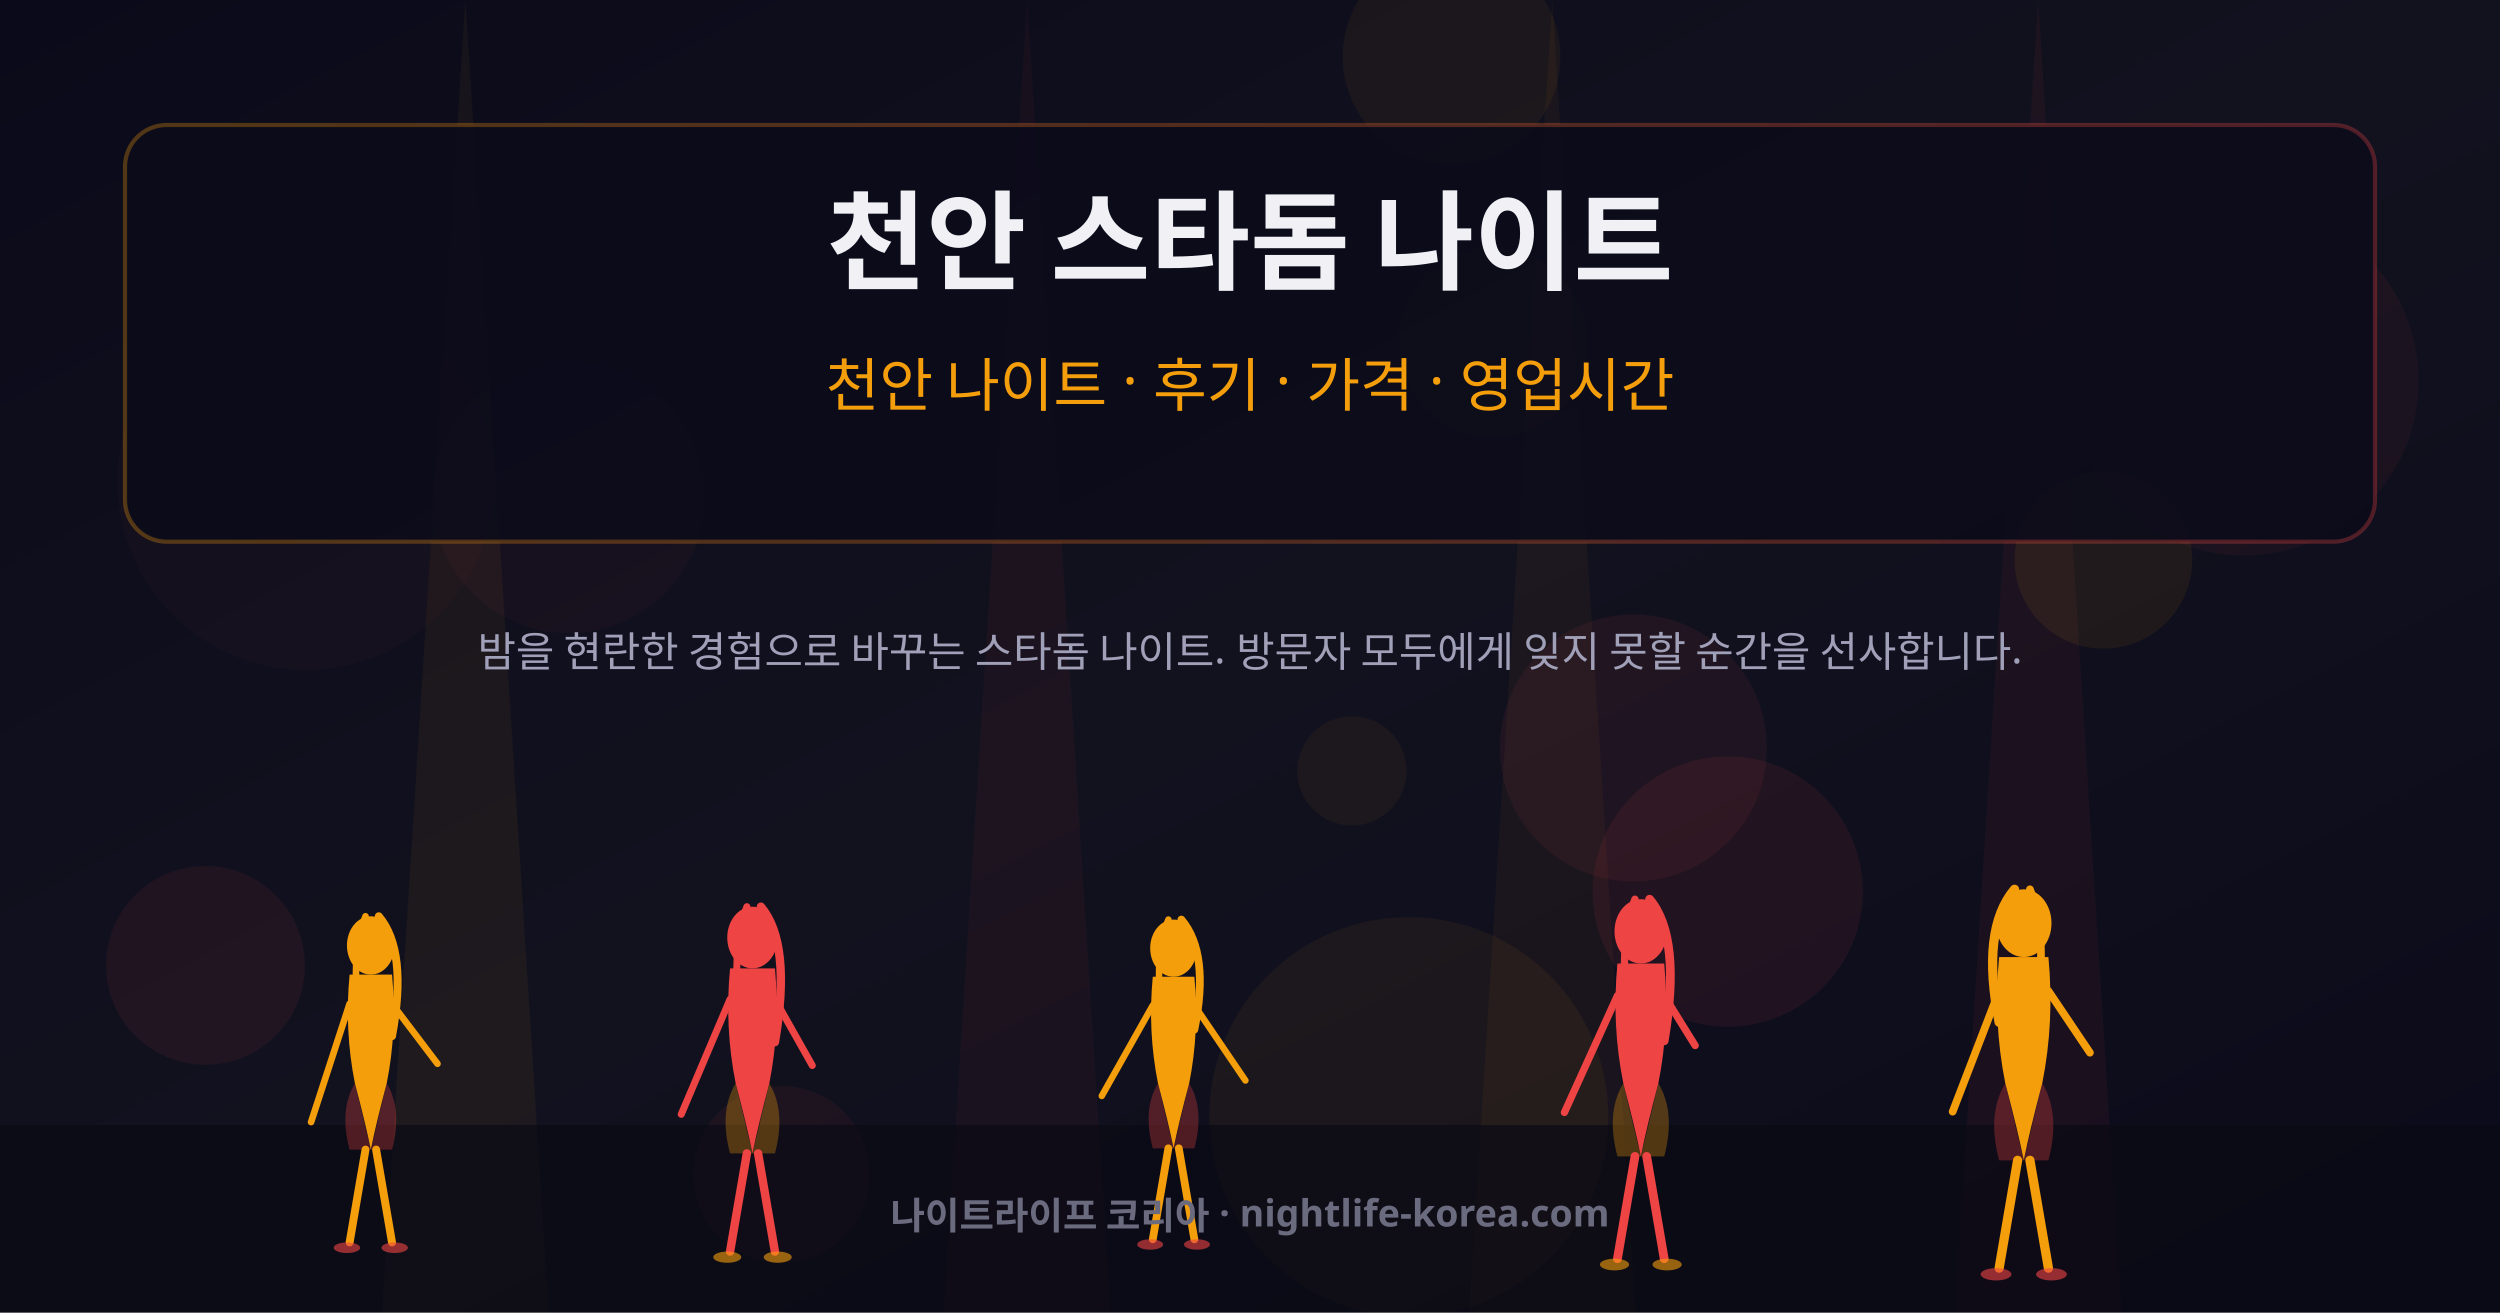
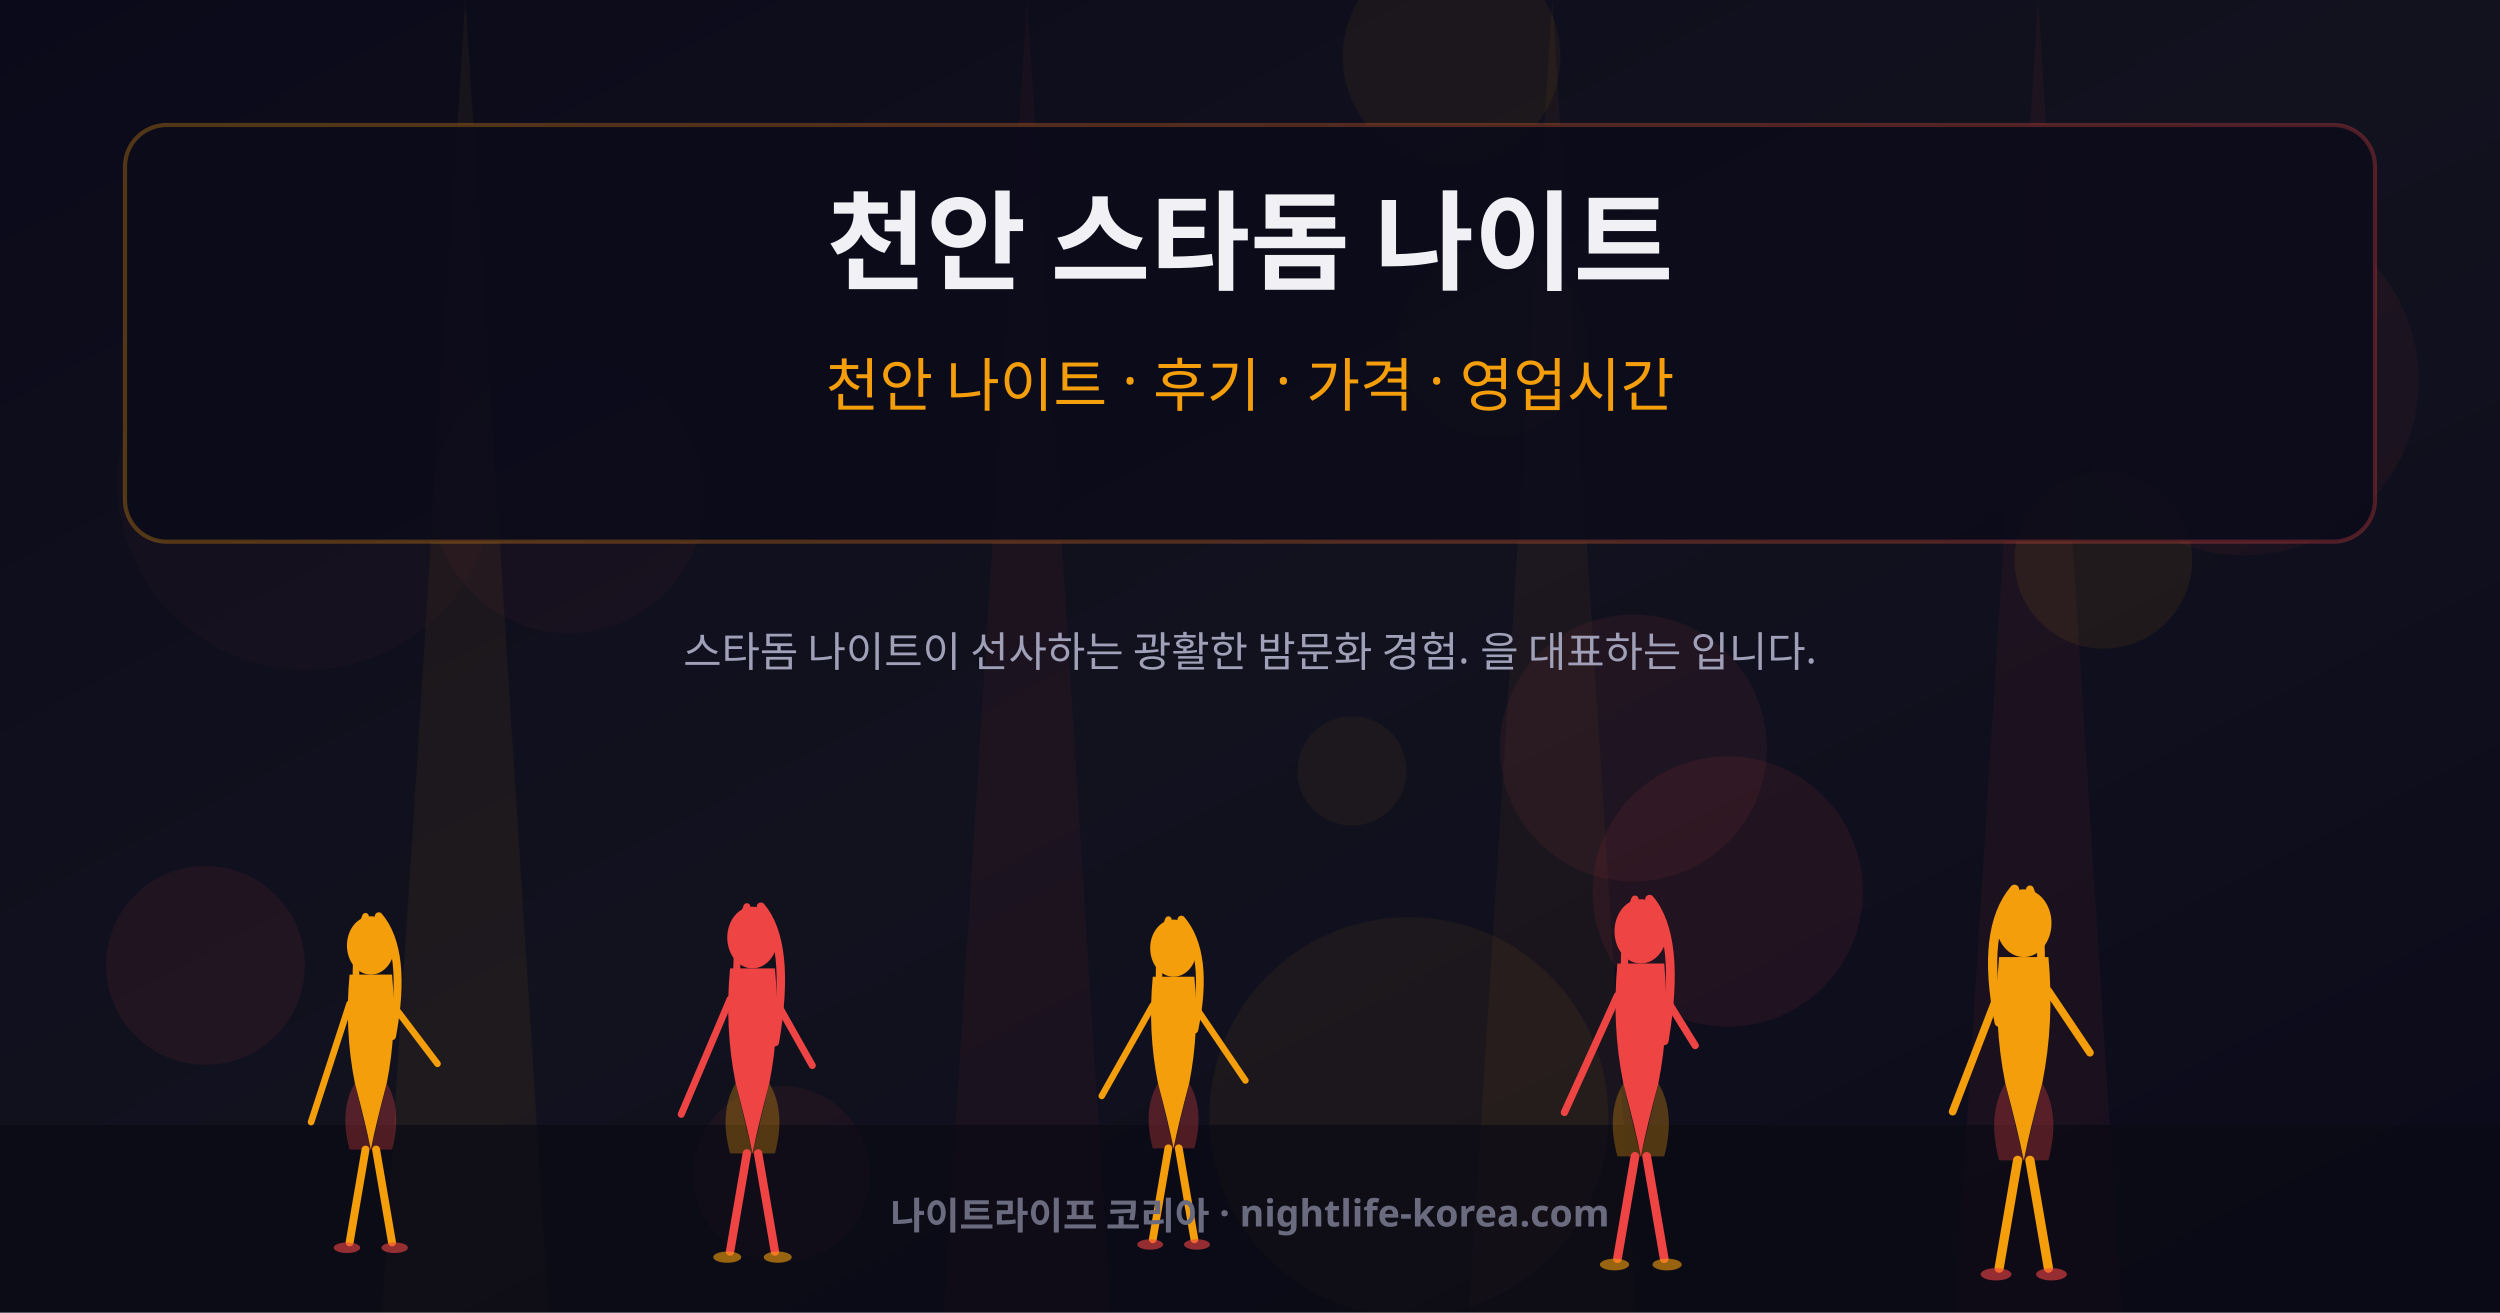
<svg xmlns="http://www.w3.org/2000/svg" viewBox="0 0 1200 630" width="1200" height="630">
  <defs>
    <linearGradient id="ogbg" x1="0%" y1="0%" x2="100%" y2="100%">
      <stop offset="0%" style="stop-color:#0a0a1a" />
      <stop offset="50%" style="stop-color:#12121f" />
      <stop offset="100%" style="stop-color:#0a0a1a" />
    </linearGradient>
    <linearGradient id="ogtxt" x1="0%" y1="0%" x2="100%" y2="0%">
      <stop offset="0%" style="stop-color:#f59e0b" />
      <stop offset="100%" style="stop-color:#ef4444" />
    </linearGradient>
  </defs>
  <rect width="1200" height="630" fill="url(#ogbg)" />
  <polygon points="223.372,0 183.372,630 263.372,630" fill="#f59e0b" opacity="0.055" />
  <polygon points="493.027,0 453.027,630 533.027,630" fill="#ef4444" opacity="0.052" />
  <polygon points="745.094,0 705.094,630 785.094,630" fill="#f59e0b" opacity="0.05" />
  <polygon points="978.317,0 938.317,630 1018.317,630" fill="#ef4444" opacity="0.062" />
  <circle cx="1077.159" cy="182.825" r="83.762" fill="#ef4444" opacity="0.055" />
  <circle cx="375.141" cy="563.711" r="42.395" fill="#ef4444" opacity="0.061" />
  <circle cx="716.692" cy="164.585" r="45.461" fill="#f59e0b" opacity="0.065" />
  <circle cx="1009.623" cy="268.733" r="42.626" fill="#f59e0b" opacity="0.073" />
  <circle cx="676.236" cy="536.021" r="95.783" fill="#f59e0b" opacity="0.058" />
  <circle cx="146.882" cy="231.053" r="90.511" fill="#ef4444" opacity="0.03" />
  <circle cx="829.313" cy="427.938" r="64.86" fill="#ef4444" opacity="0.079" />
  <circle cx="98.608" cy="463.389" r="47.714" fill="#ef4444" opacity="0.072" />
  <circle cx="272.99" cy="238.577" r="65.314" fill="#ef4444" opacity="0.042" />
  <circle cx="784.022" cy="359.045" r="64.091" fill="#ef4444" opacity="0.067" />
  <circle cx="696.749" cy="27.18" r="52.225" fill="#f59e0b" opacity="0.058" />
  <circle cx="648.93" cy="370.014" r="26.186" fill="#f59e0b" opacity="0.052" />
  <rect x="0" y="540" width="1200" height="90" fill="#0a0a14" opacity="0.7" />
  <g transform="translate(177.9896,520) scale(1.27278)">
    <ellipse cx="0" cy="-52" rx="9" ry="11" fill="#f59e0b" />
    <path d="M3,-63 Q14,-50 8,-17.8" stroke="#f59e0b" stroke-width="3" fill="none" stroke-linecap="round" />
    <path d="M-2,-63 Q-8,-48 -4,-20.8" stroke="#f59e0b" stroke-width="2.5" fill="none" stroke-linecap="round" />
    <path d="M-8,-41 Q-10,-20 -6,0 Q-2,15 0,25 Q2,15 6,0 Q10,-20 8,-41 Z" fill="#f59e0b" />
    <path d="M-6,0 Q-12,10 -8,25 L0,25 Z" fill="#ef4444" opacity="0.3" />
    <path d="M6,0 Q12,10 8,25 L0,25 Z" fill="#ef4444" opacity="0.3" />
    <line x1="-2" y1="25" x2="-8" y2="60" stroke="#f59e0b" stroke-width="3" stroke-linecap="round" />
    <line x1="2" y1="25" x2="8" y2="60" stroke="#f59e0b" stroke-width="3" stroke-linecap="round" />
    <ellipse cx="-9" cy="62" rx="5" ry="2" fill="#ef4444" opacity="0.6" />
    <ellipse cx="9" cy="62" rx="5" ry="2" fill="#ef4444" opacity="0.6" />
    <line x1="-8" y1="-30" x2="-22.526" y2="14.614" stroke="#f59e0b" stroke-width="2.5" stroke-linecap="round" />
    <line x1="8" y1="-30" x2="25.145" y2="-7.382" stroke="#f59e0b" stroke-width="2.5" stroke-linecap="round" />
  </g>
  <g transform="translate(361.194,520) scale(1.345762)">
    <ellipse cx="0" cy="-52" rx="9" ry="11" fill="#ef4444" />
    <path d="M3,-63 Q14,-50 8,-14.696" stroke="#ef4444" stroke-width="3" fill="none" stroke-linecap="round" />
    <path d="M-2,-63 Q-8,-48 -4,-17.696" stroke="#ef4444" stroke-width="2.5" fill="none" stroke-linecap="round" />
    <path d="M-8,-41 Q-10,-20 -6,0 Q-2,15 0,25 Q2,15 6,0 Q10,-20 8,-41 Z" fill="#ef4444" />
    <path d="M-6,0 Q-12,10 -8,25 L0,25 Z" fill="#f59e0b" opacity="0.3" />
    <path d="M6,0 Q12,10 8,25 L0,25 Z" fill="#f59e0b" opacity="0.3" />
    <line x1="-2" y1="25" x2="-8" y2="60" stroke="#ef4444" stroke-width="3" stroke-linecap="round" />
    <line x1="2" y1="25" x2="8" y2="60" stroke="#ef4444" stroke-width="3" stroke-linecap="round" />
    <ellipse cx="-9" cy="62" rx="5" ry="2" fill="#f59e0b" opacity="0.6" />
    <ellipse cx="9" cy="62" rx="5" ry="2" fill="#f59e0b" opacity="0.6" />
    <line x1="-8" y1="-30" x2="-25.411" y2="11.051" stroke="#ef4444" stroke-width="2.5" stroke-linecap="round" />
    <line x1="8" y1="-30" x2="21.332" y2="-6.362" stroke="#ef4444" stroke-width="2.5" stroke-linecap="round" />
  </g>
  <g transform="translate(563.3158,520) scale(1.247678)">
    <ellipse cx="0" cy="-52" rx="9" ry="11" fill="#f59e0b" />
    <path d="M3,-63 Q14,-50 8,-20.657" stroke="#f59e0b" stroke-width="3" fill="none" stroke-linecap="round" />
    <path d="M-2,-63 Q-8,-48 -4,-23.657" stroke="#f59e0b" stroke-width="2.5" fill="none" stroke-linecap="round" />
    <path d="M-8,-41 Q-10,-20 -6,0 Q-2,15 0,25 Q2,15 6,0 Q10,-20 8,-41 Z" fill="#f59e0b" />
    <path d="M-6,0 Q-12,10 -8,25 L0,25 Z" fill="#ef4444" opacity="0.3" />
    <path d="M6,0 Q12,10 8,25 L0,25 Z" fill="#ef4444" opacity="0.3" />
    <line x1="-2" y1="25" x2="-8" y2="60" stroke="#f59e0b" stroke-width="3" stroke-linecap="round" />
    <line x1="2" y1="25" x2="8" y2="60" stroke="#f59e0b" stroke-width="3" stroke-linecap="round" />
    <ellipse cx="-9" cy="62" rx="5" ry="2" fill="#ef4444" opacity="0.6" />
    <ellipse cx="9" cy="62" rx="5" ry="2" fill="#ef4444" opacity="0.6" />
    <line x1="-8" y1="-30" x2="-27.631" y2="4.857" stroke="#f59e0b" stroke-width="2.5" stroke-linecap="round" />
    <line x1="8" y1="-30" x2="27.642" y2="-1.087" stroke="#f59e0b" stroke-width="2.5" stroke-linecap="round" />
  </g>
  <g transform="translate(787.5907,520) scale(1.402928)">
    <ellipse cx="0" cy="-52" rx="9" ry="11" fill="#ef4444" />
    <path d="M3,-63 Q14,-50 8,-14.547" stroke="#ef4444" stroke-width="3" fill="none" stroke-linecap="round" />
    <path d="M-2,-63 Q-8,-48 -4,-17.547" stroke="#ef4444" stroke-width="2.5" fill="none" stroke-linecap="round" />
    <path d="M-8,-41 Q-10,-20 -6,0 Q-2,15 0,25 Q2,15 6,0 Q10,-20 8,-41 Z" fill="#ef4444" />
    <path d="M-6,0 Q-12,10 -8,25 L0,25 Z" fill="#f59e0b" opacity="0.3" />
    <path d="M6,0 Q12,10 8,25 L0,25 Z" fill="#f59e0b" opacity="0.3" />
    <line x1="-2" y1="25" x2="-8" y2="60" stroke="#ef4444" stroke-width="3" stroke-linecap="round" />
    <line x1="2" y1="25" x2="8" y2="60" stroke="#ef4444" stroke-width="3" stroke-linecap="round" />
    <ellipse cx="-9" cy="62" rx="5" ry="2" fill="#f59e0b" opacity="0.6" />
    <ellipse cx="9" cy="62" rx="5" ry="2" fill="#f59e0b" opacity="0.6" />
    <line x1="-8" y1="-30" x2="-26.14" y2="9.963" stroke="#ef4444" stroke-width="2.5" stroke-linecap="round" />
    <line x1="8" y1="-30" x2="18.601" y2="-12.934" stroke="#ef4444" stroke-width="2.5" stroke-linecap="round" />
  </g>
  <g transform="translate(971.4104,520) scale(1.478358)">
    <ellipse cx="0" cy="-52" rx="9" ry="11" fill="#f59e0b" />
    <path d="M-3,-63 Q-14,-50 -8,-19.846" stroke="#f59e0b" stroke-width="3" fill="none" stroke-linecap="round" />
    <path d="M2,-63 Q8,-48 4,-22.846" stroke="#f59e0b" stroke-width="2.5" fill="none" stroke-linecap="round" />
    <path d="M-8,-41 Q-10,-20 -6,0 Q-2,15 0,25 Q2,15 6,0 Q10,-20 8,-41 Z" fill="#f59e0b" />
    <path d="M-6,0 Q-12,10 -8,25 L0,25 Z" fill="#ef4444" opacity="0.3" />
    <path d="M6,0 Q12,10 8,25 L0,25 Z" fill="#ef4444" opacity="0.3" />
    <line x1="-2" y1="25" x2="-8" y2="60" stroke="#f59e0b" stroke-width="3" stroke-linecap="round" />
    <line x1="2" y1="25" x2="8" y2="60" stroke="#f59e0b" stroke-width="3" stroke-linecap="round" />
    <ellipse cx="-9" cy="62" rx="5" ry="2" fill="#ef4444" opacity="0.6" />
    <ellipse cx="9" cy="62" rx="5" ry="2" fill="#ef4444" opacity="0.6" />
    <line x1="-8" y1="-30" x2="-23.096" y2="9.202" stroke="#f59e0b" stroke-width="2.5" stroke-linecap="round" />
    <line x1="8" y1="-30" x2="21.482" y2="-9.943" stroke="#f59e0b" stroke-width="2.5" stroke-linecap="round" />
  </g>
  <rect x="60" y="60" width="1080" height="200" rx="20" fill="#0a0a1a" opacity="0.85" />
  <rect x="60" y="60" width="1080" height="200" rx="20" fill="none" stroke="url(#ogtxt)" stroke-width="2" opacity="0.3" />
  <text x="600" y="135" text-anchor="middle" font-family="'Noto Sans KR',sans-serif" font-size="52" font-weight="800" fill="#f0f0f5">천안 스타돔 나이트</text>
  <text x="600" y="195" text-anchor="middle" font-family="'Noto Sans KR',sans-serif" font-size="28" font-weight="500" fill="#f59e0b">천안 나이트 · 후기 · 가격 · 영업시간</text>
  <rect x="60" y="290" width="auto" height="40" rx="20" fill="#f59e0b" opacity="0.15" />
-   <text x="600" y="320" text-anchor="middle" font-family="'Noto Sans KR',sans-serif" font-size="20" fill="#a0a0b8">밤을 현란한 경험으로 바꾸는 스타돔 나이트. 방문자 모두에게 잊지 못할 순간을 선사합니다.</text>
+   <text x="600" y="320" text-anchor="middle" font-family="'Noto Sans KR',sans-serif" font-size="20" fill="#a0a0b8">스타돔 나이트이 선사하는 광활한 밤문화 경험. 을 대표하는 입니다.</text>
  <text x="600" y="590" text-anchor="middle" font-family="'Noto Sans KR',sans-serif" font-size="18" font-weight="600" fill="#6b6b80">나이트라이프 코리아 · nightlife-korea.com</text>
</svg>
